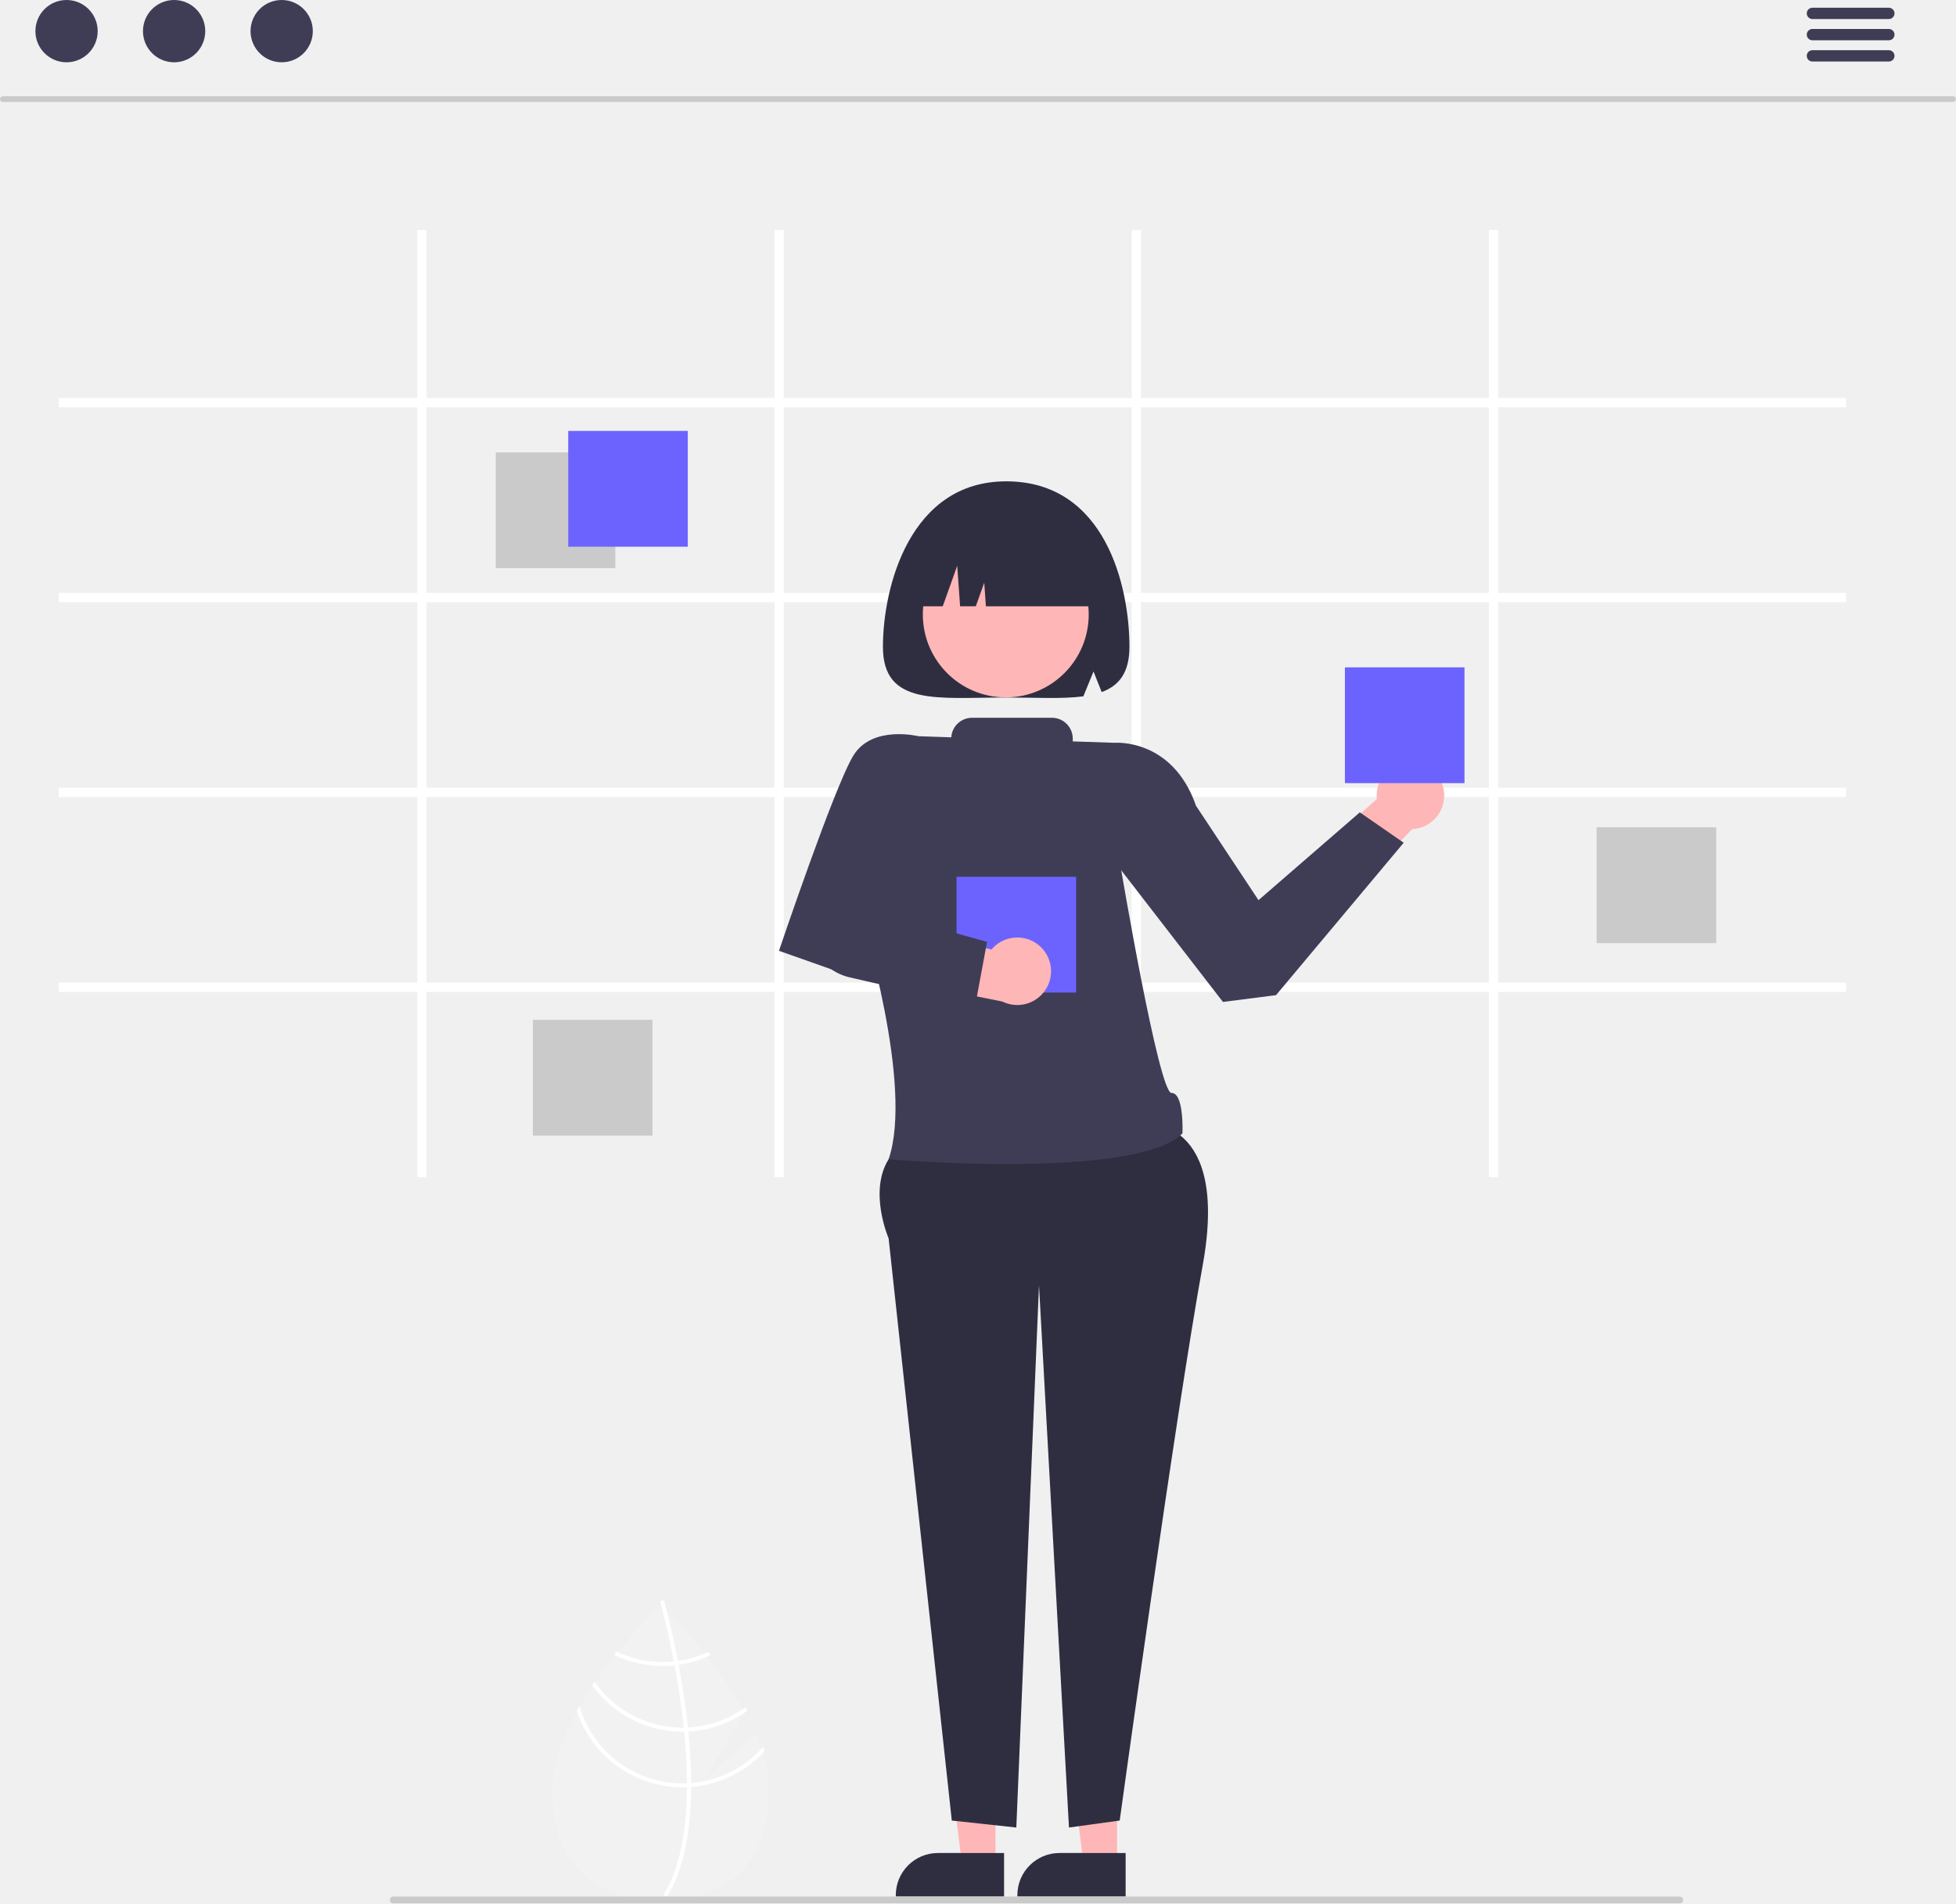
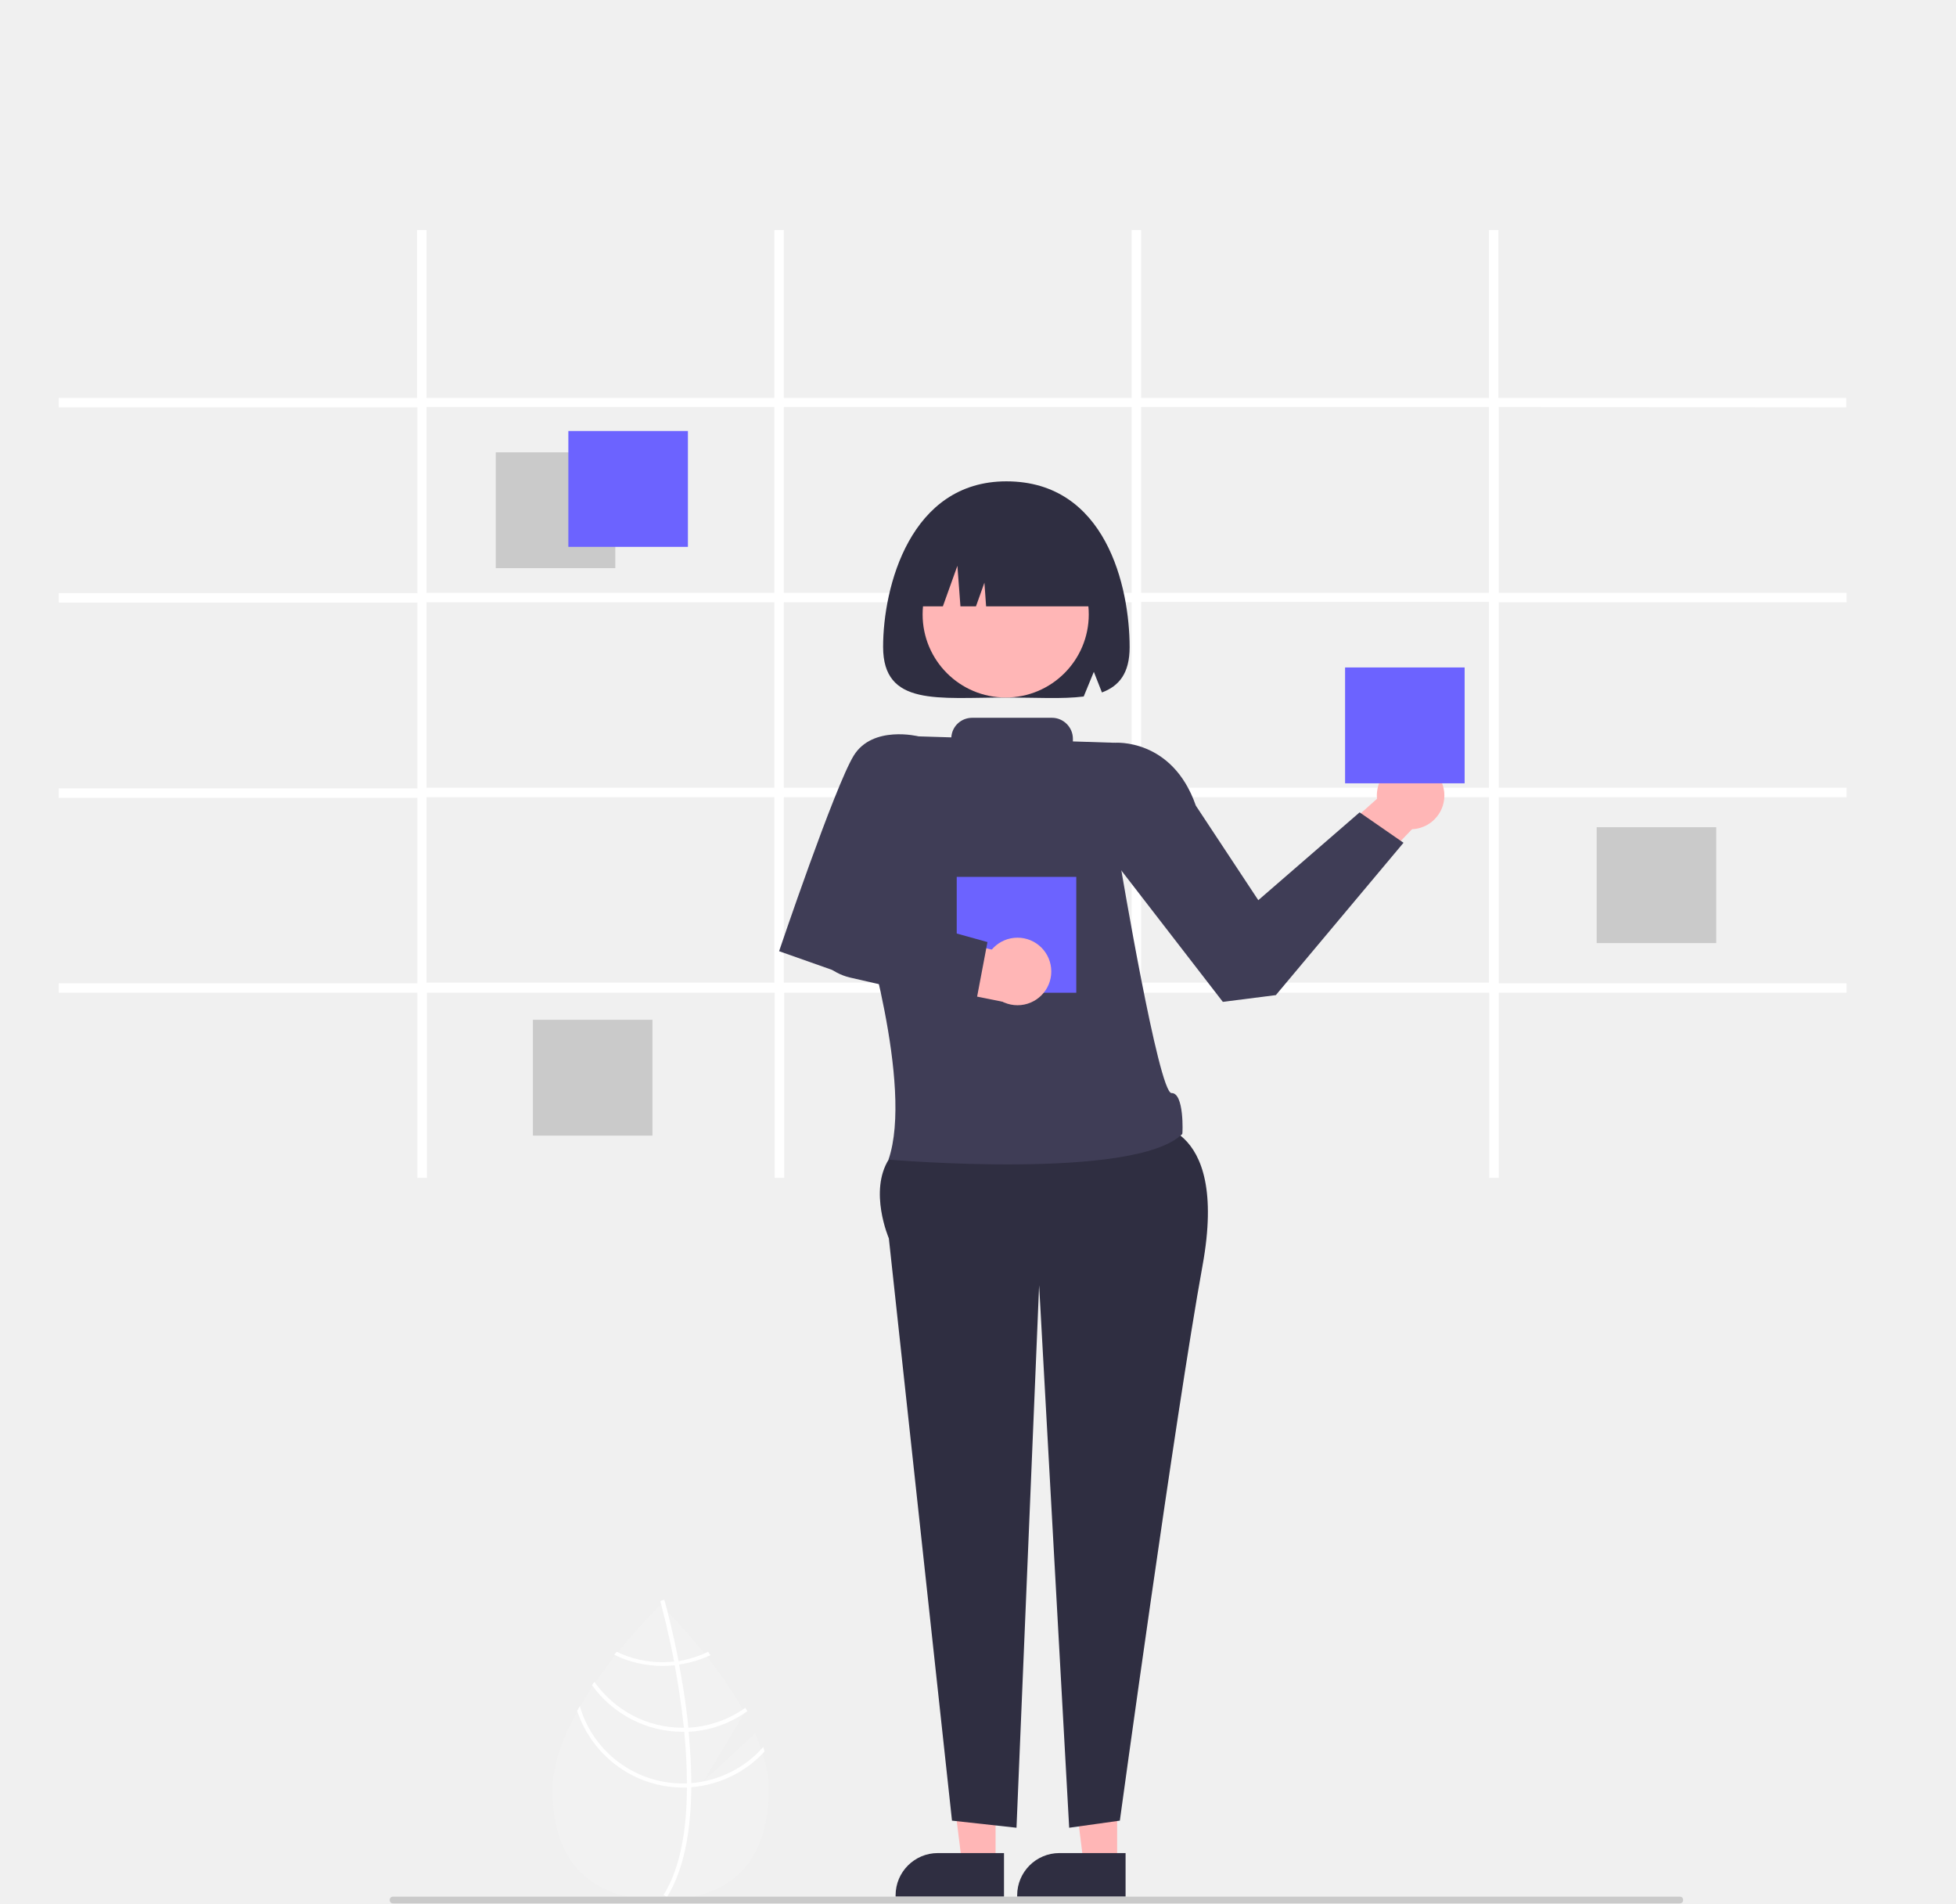
- <svg xmlns="http://www.w3.org/2000/svg" id="ea02ba7f-3a41-458b-a9ee-53c1e5920f6c" data-name="Layer 1" width="579.232" height="563.506" viewBox="0 0 579.232 563.506">
-   <path d="M534.026,681.496l-15.084,13.887,11.988-20.114c-9.444-17.127-24.891-31.929-24.891-31.929s-32.046,30.702-32.046,54.837,14.347,32.561,32.046,32.561c17.698,0,32.046-8.427,32.046-32.561C538.085,692.804,536.495,687.107,534.026,681.496Z" transform="translate(-310.3839 -168.2471)" fill="#f2f2f2" />
-   <path d="M515.063,696.134v1.19c-.071,13.828-2.403,24.617-6.979,32.214-.065.112-.135.218-.2.33l-.512-.312-.489-.306c5.076-8.204,6.873-19.799,6.937-31.86.006-.389.012-.783.006-1.178-.018-5.106-.33-10.271-.83-15.288-.035-.389-.077-.783-.118-1.178-.695-6.619-1.696-12.944-2.721-18.439-.071-.389-.147-.777-.224-1.16-1.773-9.293-3.581-16.024-3.993-17.514-.047-.183-.077-.283-.082-.306l.559-.159.006-.006.565-.159c.006.024.106.359.271.984.63,2.332,2.267,8.663,3.875,17.014.071.377.147.766.218,1.154.836,4.458,1.655,9.44,2.303,14.67q.247,1.97.442,3.887c.047.395.088.789.124,1.178Q515.034,689.023,515.063,696.134Z" transform="translate(-310.3839 -168.2471)" fill="#fff" />
-   <path d="M511.135,659.998c-.395.053-.795.106-1.201.147a32.49,32.49,0,0,1-3.321.171,31.603,31.603,0,0,1-13.663-3.086c-.247.312-.495.624-.748.942a32.774,32.774,0,0,0,14.411,3.321,33.616,33.616,0,0,0,3.545-.188c.4-.041.801-.094,1.195-.153a32.497,32.497,0,0,0,9.393-2.844q-.38-.486-.742-.954A31.495,31.495,0,0,1,511.135,659.998Z" transform="translate(-310.3839 -168.2471)" fill="#fff" />
-   <path d="M514.097,679.709q-.61.035-1.219.035c-.124.006-.253.006-.377.006A31.771,31.771,0,0,1,486.424,666.129c-.236.347-.471.695-.701,1.048a32.951,32.951,0,0,0,26.778,13.751c.165,0,.33,0,.495-.006.412-.006.819-.018,1.225-.035a32.776,32.776,0,0,0,17.461-6.125c-.188-.347-.377-.695-.571-1.042A31.553,31.553,0,0,1,514.097,679.709Z" transform="translate(-310.3839 -168.2471)" fill="#fff" />
-   <path d="M515.063,696.134c-.412.035-.824.059-1.237.077-.442.018-.883.029-1.325.029a31.857,31.857,0,0,1-30.541-22.921c-.265.477-.53.948-.783,1.425a33.024,33.024,0,0,0,31.324,22.673c.442,0,.883-.006,1.319-.029.418-.012.83-.035,1.243-.065a32.927,32.927,0,0,0,21.731-10.606c-.124-.436-.265-.866-.406-1.301A31.754,31.754,0,0,1,515.063,696.134Z" transform="translate(-310.3839 -168.2471)" fill="#fff" />
-   <path d="M888.778,198.424H311.222a.838.838,0,0,1,0-1.677H888.778a.838.838,0,0,1,0,1.677Z" transform="translate(-310.3839 -168.2471)" fill="#cacaca" />
-   <circle cx="19.706" cy="9.221" r="9.221" fill="#3f3d56" />
-   <circle cx="51.559" cy="9.221" r="9.221" fill="#3f3d56" />
-   <circle cx="83.413" cy="9.221" r="9.221" fill="#3f3d56" />
-   <path d="M869.693,173.887H847.06a1.677,1.677,0,0,1,0-3.353H869.693a1.677,1.677,0,1,1,0,3.353Z" transform="translate(-310.3839 -168.2471)" fill="#3f3d56" />
-   <path d="M869.693,180.174H847.06a1.677,1.677,0,0,1,0-3.353H869.693a1.677,1.677,0,1,1,0,3.353Z" transform="translate(-310.3839 -168.2471)" fill="#3f3d56" />
-   <path d="M869.693,186.461H847.06a1.677,1.677,0,0,1,0-3.353H869.693a1.677,1.677,0,1,1,0,3.353Z" transform="translate(-310.3839 -168.2471)" fill="#3f3d56" />
-   <rect x="17.399" y="68.086" width="529.28" height="280.42" fill="#f0f0f0" />
-   <path d="M857.063,288.823v-2.75H754.033v-49.74h-2.75v49.74H648.253v-49.74h-2.75v49.74H542.473v-49.74h-2.75v49.74H436.693v-49.74h-2.75v49.74H327.783v2.75H433.943v54.95H327.783v2.75H433.943v54.95H327.783v2.75H433.943v54.94H327.783v2.75H433.943v54.84h2.75v-54.84H539.723v54.84h2.75v-54.84H645.503v54.84h2.75v-54.84H751.283v54.84h2.75v-54.84H857.063v-2.75H754.033v-54.94H857.063v-2.75H754.033V346.523H857.063v-2.75H754.033v-54.95Zm-317.34,170.34H436.693v-54.94H539.723Zm0-57.69H436.693V346.523H539.723Zm0-57.7H436.693v-54.95H539.723Zm105.78,115.39H542.473v-54.94H645.503Zm0-57.69H542.473V346.523H645.503Zm0-57.7H542.473v-54.95H645.503Zm105.78,115.39H648.253v-54.94H751.283Zm0-57.69H648.253V346.523H751.283Zm0-57.7H648.253v-54.95H751.283Z" transform="translate(-310.3839 -168.2471)" fill="#fff" />
-   <rect x="146.805" y="133.939" width="35.409" height="34.28" fill="#cacaca" />
-   <rect x="472.805" y="244.939" width="35.409" height="34.28" fill="#cacaca" />
-   <rect x="157.805" y="301.939" width="35.409" height="34.28" fill="#cacaca" />
-   <rect x="168.27" y="127.579" width="35.409" height="34.28" fill="#6c63ff" />
-   <polygon points="370.13 270.076 412.149 232.639 424.545 238.781 374.149 291.639 370.13 270.076" fill="#ffb6b6" />
-   <circle cx="417.679" cy="235.506" r="10" fill="#ffb6b6" />
-   <polygon points="330.799 551.856 320.856 551.856 316.126 513.506 330.8 513.507 330.799 551.856" fill="#ffb6b6" />
-   <path d="M643.718,729.741l-32.059-.001v-.405a12.479,12.479,0,0,1,12.478-12.478h.001l19.58.001Z" transform="translate(-310.3839 -168.2471)" fill="#2f2e41" />
-   <polygon points="294.799 551.856 284.856 551.856 280.126 513.506 294.8 513.507 294.799 551.856" fill="#ffb6b6" />
-   <path d="M607.718,729.741l-32.059-.001v-.405a12.479,12.479,0,0,1,12.478-12.478h.001l19.58.001Z" transform="translate(-310.3839 -168.2471)" fill="#2f2e41" />
-   <path d="M649.533,500.886s25-2,17,42-24.571,164.361-24.571,164.361l-15.024,2.065L618.063,548.753l-6.715,160.56-19.107-2.065-18.708-172.361s-6.007-13.858-.003-23.429S649.533,500.886,649.533,500.886Z" transform="translate(-310.3839 -168.2471)" fill="#2f2e41" />
-   <path d="M633.533,391.886l6.941-3.719s17.101-1.459,24.08,18.63L683.063,434.753l30-26,13,9-37.809,45.125-15.721,2.009-34-44Z" transform="translate(-310.3839 -168.2471)" fill="#3f3d56" />
-   <path d="M608.346,310.753c-28.518,0-36.5,31.327-36.5,49,0,17.673,16.342,15,36.5,15,8.652,0,16.597.488,22.852-.347l3.009-7.347,2.421,6.088c5.135-1.887,8.218-5.721,8.218-13.394C644.846,342.08,637.846,310.753,608.346,310.753Z" transform="translate(-310.3839 -168.2471)" fill="#2f2e41" />
-   <circle cx="297.841" cy="181.915" r="24.561" fill="#ffb6b6" />
-   <path d="M579.846,347.753v0h9.714l4.286-12,.857,12h4.643l2.5-7,.5,7h34.5v0a26,26,0,0,0-26-26h-5A26,26,0,0,0,579.846,347.753Z" transform="translate(-310.3839 -168.2471)" fill="#2f2e41" />
-   <rect x="398.27" y="197.579" width="35.409" height="34.28" fill="#6c63ff" />
-   <path d="M657.304,491.838c-3.771.049-15.13-67.35-15.13-67.35l-1.7-36.32-12.411-.417V386.934a6.181,6.181,0,0,0-6.181-6.181h-23.638a6.176,6.176,0,0,0-6.161,5.788l-9.733-.327-16.856,53.554s15.532,49.76,8.036,71.689c0,0,73.038,6.272,87.021-7.649C660.55,503.808,661.075,491.789,657.304,491.838Z" transform="translate(-310.3839 -168.2471)" fill="#3f3d56" />
-   <path d="M586.533,392.886,582.35,386.214s-13.61-3.365-19.214,5.654S541.063,449.753,541.063,449.753l17,6,19.291-27.046Z" transform="translate(-310.3839 -168.2471)" fill="#3f3d56" />
-   <rect x="283.27" y="259.579" width="35.409" height="34.28" fill="#6c63ff" />
-   <path d="M566.487,440.216,554.168,438.913l0,0a12.085,12.085,0,0,0,8.577,16.981l48.743,9.728-5.084-15.659Z" transform="translate(-310.3839 -168.2471)" fill="#ffb6b6" />
-   <circle cx="301.251" cy="287.555" r="10" fill="#ffb6b6" />
-   <path d="M599.152,466.106l-37.135-8.485a16.043,16.043,0,0,1-11.632-10.641l-1.501-4.628,9.637-7.584,44.153,12.341Z" transform="translate(-310.3839 -168.2471)" fill="#3f3d56" />
-   <path d="M807.823,731.753h-381a1,1,0,1,1,0-2h381a1,1,0,0,1,0,2Z" transform="translate(-310.3839 -168.2471)" fill="#cacaca" />
+ <svg xmlns="http://www.w3.org/2000/svg" version="1.1" id="ea02ba7f-3a41-458b-a9ee-53c1e5920f6c" x="0px" y="0px" viewBox="0 0 579.2 563.5" style="enable-background:new 0 0 579.2 563.5;" xml:space="preserve">
+   <style type="text/css">
+ 	.st0{fill:#F2F2F2;}
+ 	.st1{fill:#FFFFFF;}
+ 	.st2{fill:#F0F0F0;}
+ 	.st3{fill:#CACACA;}
+ 	.st4{fill:#6C63FF;}
+ 	.st5{fill:#FFB6B6;}
+ 	.st6{fill:#2F2E41;}
+ 	.st7{fill:#3F3D56;}
+ </style>
+   <path class="st0" d="M223.6,513.2l-15.1,13.9l12-20.1c-9.4-17.1-24.9-31.9-24.9-31.9s-32,30.7-32,54.8s14.3,32.6,32,32.6  c17.7,0,32-8.4,32-32.6C227.7,524.6,226.1,518.9,223.6,513.2z" />
+   <path class="st1" d="M204.7,527.9v1.2c-0.1,13.8-2.4,24.6-7,32.2c-0.1,0.1-0.1,0.2-0.2,0.3l-0.5-0.3l-0.5-0.3  c5.1-8.2,6.9-19.8,6.9-31.9c0-0.4,0-0.8,0-1.2c0-5.1-0.3-10.3-0.8-15.3c0-0.4-0.1-0.8-0.1-1.2c-0.7-6.6-1.7-12.9-2.7-18.4  c-0.1-0.4-0.1-0.8-0.2-1.2c-1.8-9.3-3.6-16-4-17.5c0-0.2-0.1-0.3-0.1-0.3l0.6-0.2l0,0l0.6-0.2c0,0,0.1,0.4,0.3,1  c0.6,2.3,2.3,8.7,3.9,17c0.1,0.4,0.1,0.8,0.2,1.2c0.8,4.5,1.7,9.4,2.3,14.7c0.2,1.3,0.3,2.6,0.4,3.9c0,0.4,0.1,0.8,0.1,1.2  C204.4,518.1,204.7,523.1,204.7,527.9z" />
+   <path class="st1" d="M200.8,491.8c-0.4,0.1-0.8,0.1-1.2,0.1c-1.1,0.1-2.2,0.2-3.3,0.2c-4.7,0-9.4-1-13.7-3.1  c-0.2,0.3-0.5,0.6-0.7,0.9c4.5,2.2,9.4,3.3,14.4,3.3c1.2,0,2.4-0.1,3.5-0.2c0.4,0,0.8-0.1,1.2-0.2c3.3-0.5,6.4-1.4,9.4-2.8  c-0.3-0.3-0.5-0.6-0.7-1C206.8,490.4,203.8,491.3,200.8,491.8z" />
+   <path class="st1" d="M203.7,511.5c-0.4,0-0.8,0-1.2,0c-0.1,0-0.3,0-0.4,0c-10.4,0-20.1-5.1-26.1-13.6c-0.2,0.3-0.5,0.7-0.7,1  c6.2,8.6,16.2,13.8,26.8,13.8c0.2,0,0.3,0,0.5,0c0.4,0,0.8,0,1.2,0c6.3-0.3,12.3-2.4,17.5-6.1c-0.2-0.3-0.4-0.7-0.6-1  C215.8,509.1,209.8,511.2,203.7,511.5z" />
+   <path class="st1" d="M204.7,527.9c-0.4,0-0.8,0.1-1.2,0.1c-0.4,0-0.9,0-1.3,0c-14.1,0-26.6-9.3-30.5-22.9c-0.3,0.5-0.5,0.9-0.8,1.4  c4.5,13.5,17.1,22.7,31.3,22.7c0.4,0,0.9,0,1.3,0c0.4,0,0.8,0,1.2-0.1c8.3-0.7,16.1-4.4,21.7-10.6c-0.1-0.4-0.3-0.9-0.4-1.3  C220.6,523.4,212.9,527.2,204.7,527.9z" />
+   <rect x="17.4" y="68.1" class="st2" width="529.3" height="280.4" />
+   <path class="st1" d="M546.7,120.6v-2.8h-103V68.1h-2.8v49.7h-103V68.1h-2.8v49.7h-103V68.1h-2.8v49.7h-103V68.1h-2.8v49.7H17.4v2.8  h106.2v55H17.4v2.8h106.2v55H17.4v2.8h106.2v54.9H17.4v2.8h106.2v54.8h2.8v-54.8h103v54.8h2.8v-54.8h103v54.8h2.8v-54.8h103v54.8  h2.8v-54.8h103v-2.8h-103V236h103v-2.8h-103v-54.9h103v-2.8h-103v-55L546.7,120.6z M229.3,290.9h-103V236h103V290.9z M229.3,233.2  h-103v-54.9h103V233.2z M229.3,175.5h-103v-55h103V175.5z M335.1,290.9h-103V236h103V290.9z M335.1,233.2h-103v-54.9h103V233.2z   M335.1,175.5h-103v-55h103V175.5z M440.9,290.9h-103V236h103V290.9z M440.9,233.2h-103v-55h103V233.2z M440.9,175.5h-103v-55h103  V175.5z" />
+   <rect x="146.8" y="133.9" class="st3" width="35.4" height="34.3" />
+   <rect x="472.8" y="244.9" class="st3" width="35.4" height="34.3" />
+   <rect x="157.8" y="301.9" class="st3" width="35.4" height="34.3" />
+   <rect x="168.3" y="127.6" class="st4" width="35.4" height="34.3" />
+   <polygon class="st5" points="370.1,270.1 412.1,232.6 424.5,238.8 374.1,291.6 " />
+   <circle class="st5" cx="417.7" cy="235.5" r="10" />
+   <polygon class="st5" points="330.8,551.9 320.9,551.9 316.1,513.5 330.8,513.5 " />
+   <path class="st6" d="M333.3,561.5l-32.1,0v-0.4c0-6.9,5.6-12.5,12.5-12.5h0l19.6,0L333.3,561.5z" />
+   <polygon class="st5" points="294.8,551.9 284.9,551.9 280.1,513.5 294.8,513.5 " />
+   <path class="st6" d="M297.3,561.5l-32.1,0v-0.4c0-6.9,5.6-12.5,12.5-12.5h0l19.6,0L297.3,561.5z" />
+   <path class="st6" d="M339.1,332.6c0,0,25-2,17,42S331.6,539,331.6,539l-15,2.1l-8.9-160.6L301,541.1l-19.1-2.1l-18.7-172.4  c0,0-6-13.9,0-23.4S339.1,332.6,339.1,332.6z" />
+   <path class="st7" d="M323.1,223.6l6.9-3.7c0,0,17.1-1.5,24.1,18.6l18.5,28l30-26l13,9l-37.8,45.1l-15.7,2l-34-44L323.1,223.6z" />
+   <path class="st6" d="M298,142.5c-28.5,0-36.5,31.3-36.5,49c0,17.7,16.3,15,36.5,15c8.7,0,16.6,0.5,22.9-0.3l3-7.3l2.4,6.1  c5.1-1.9,8.2-5.7,8.2-13.4C334.5,173.8,327.5,142.5,298,142.5z" />
+   <circle class="st5" cx="297.8" cy="181.9" r="24.6" />
+   <path class="st6" d="M269.5,179.5L269.5,179.5h9.7l4.3-12l0.9,12h4.6l2.5-7l0.5,7h34.5l0,0c0-14.4-11.6-26-26-26h-5  C281.1,153.5,269.5,165.1,269.5,179.5z" />
+   <rect x="398.3" y="197.6" class="st4" width="35.4" height="34.3" />
+   <path class="st7" d="M346.9,323.6c-3.8,0-15.1-67.4-15.1-67.4l-1.7-36.3l-12.4-0.4v-0.8c0-3.4-2.8-6.2-6.2-6.2h-23.6  c-3.3,0-6,2.5-6.2,5.8L272,218l-16.9,53.6c0,0,15.5,49.8,8,71.7c0,0,73,6.3,87-7.6C350.2,335.6,350.7,323.5,346.9,323.6z" />
+   <path class="st7" d="M276.1,224.6L272,218c0,0-13.6-3.4-19.2,5.7s-22.1,57.9-22.1,57.9l17,6l19.3-27L276.1,224.6z" />
+   <rect x="283.3" y="259.6" class="st4" width="35.4" height="34.3" />
+   <path class="st5" d="M256.1,272l-12.3-1.3l0,0c-2.8,6-0.2,13.2,5.8,16.1c0.9,0.4,1.8,0.7,2.8,0.9l48.7,9.7l-5.1-15.7L256.1,272z" />
+   <circle class="st5" cx="301.3" cy="287.6" r="10" />
+   <path class="st7" d="M288.8,297.9l-37.1-8.5c-5.5-1.3-9.9-5.3-11.6-10.6l-1.5-4.6l9.6-7.6l44.2,12.3L288.8,297.9z" />
+   <path class="st3" d="M497.4,563.5h-381c-0.6,0-1-0.4-1-1s0.4-1,1-1h381c0.6,0,1,0.4,1,1S498,563.5,497.4,563.5z" />
</svg>
